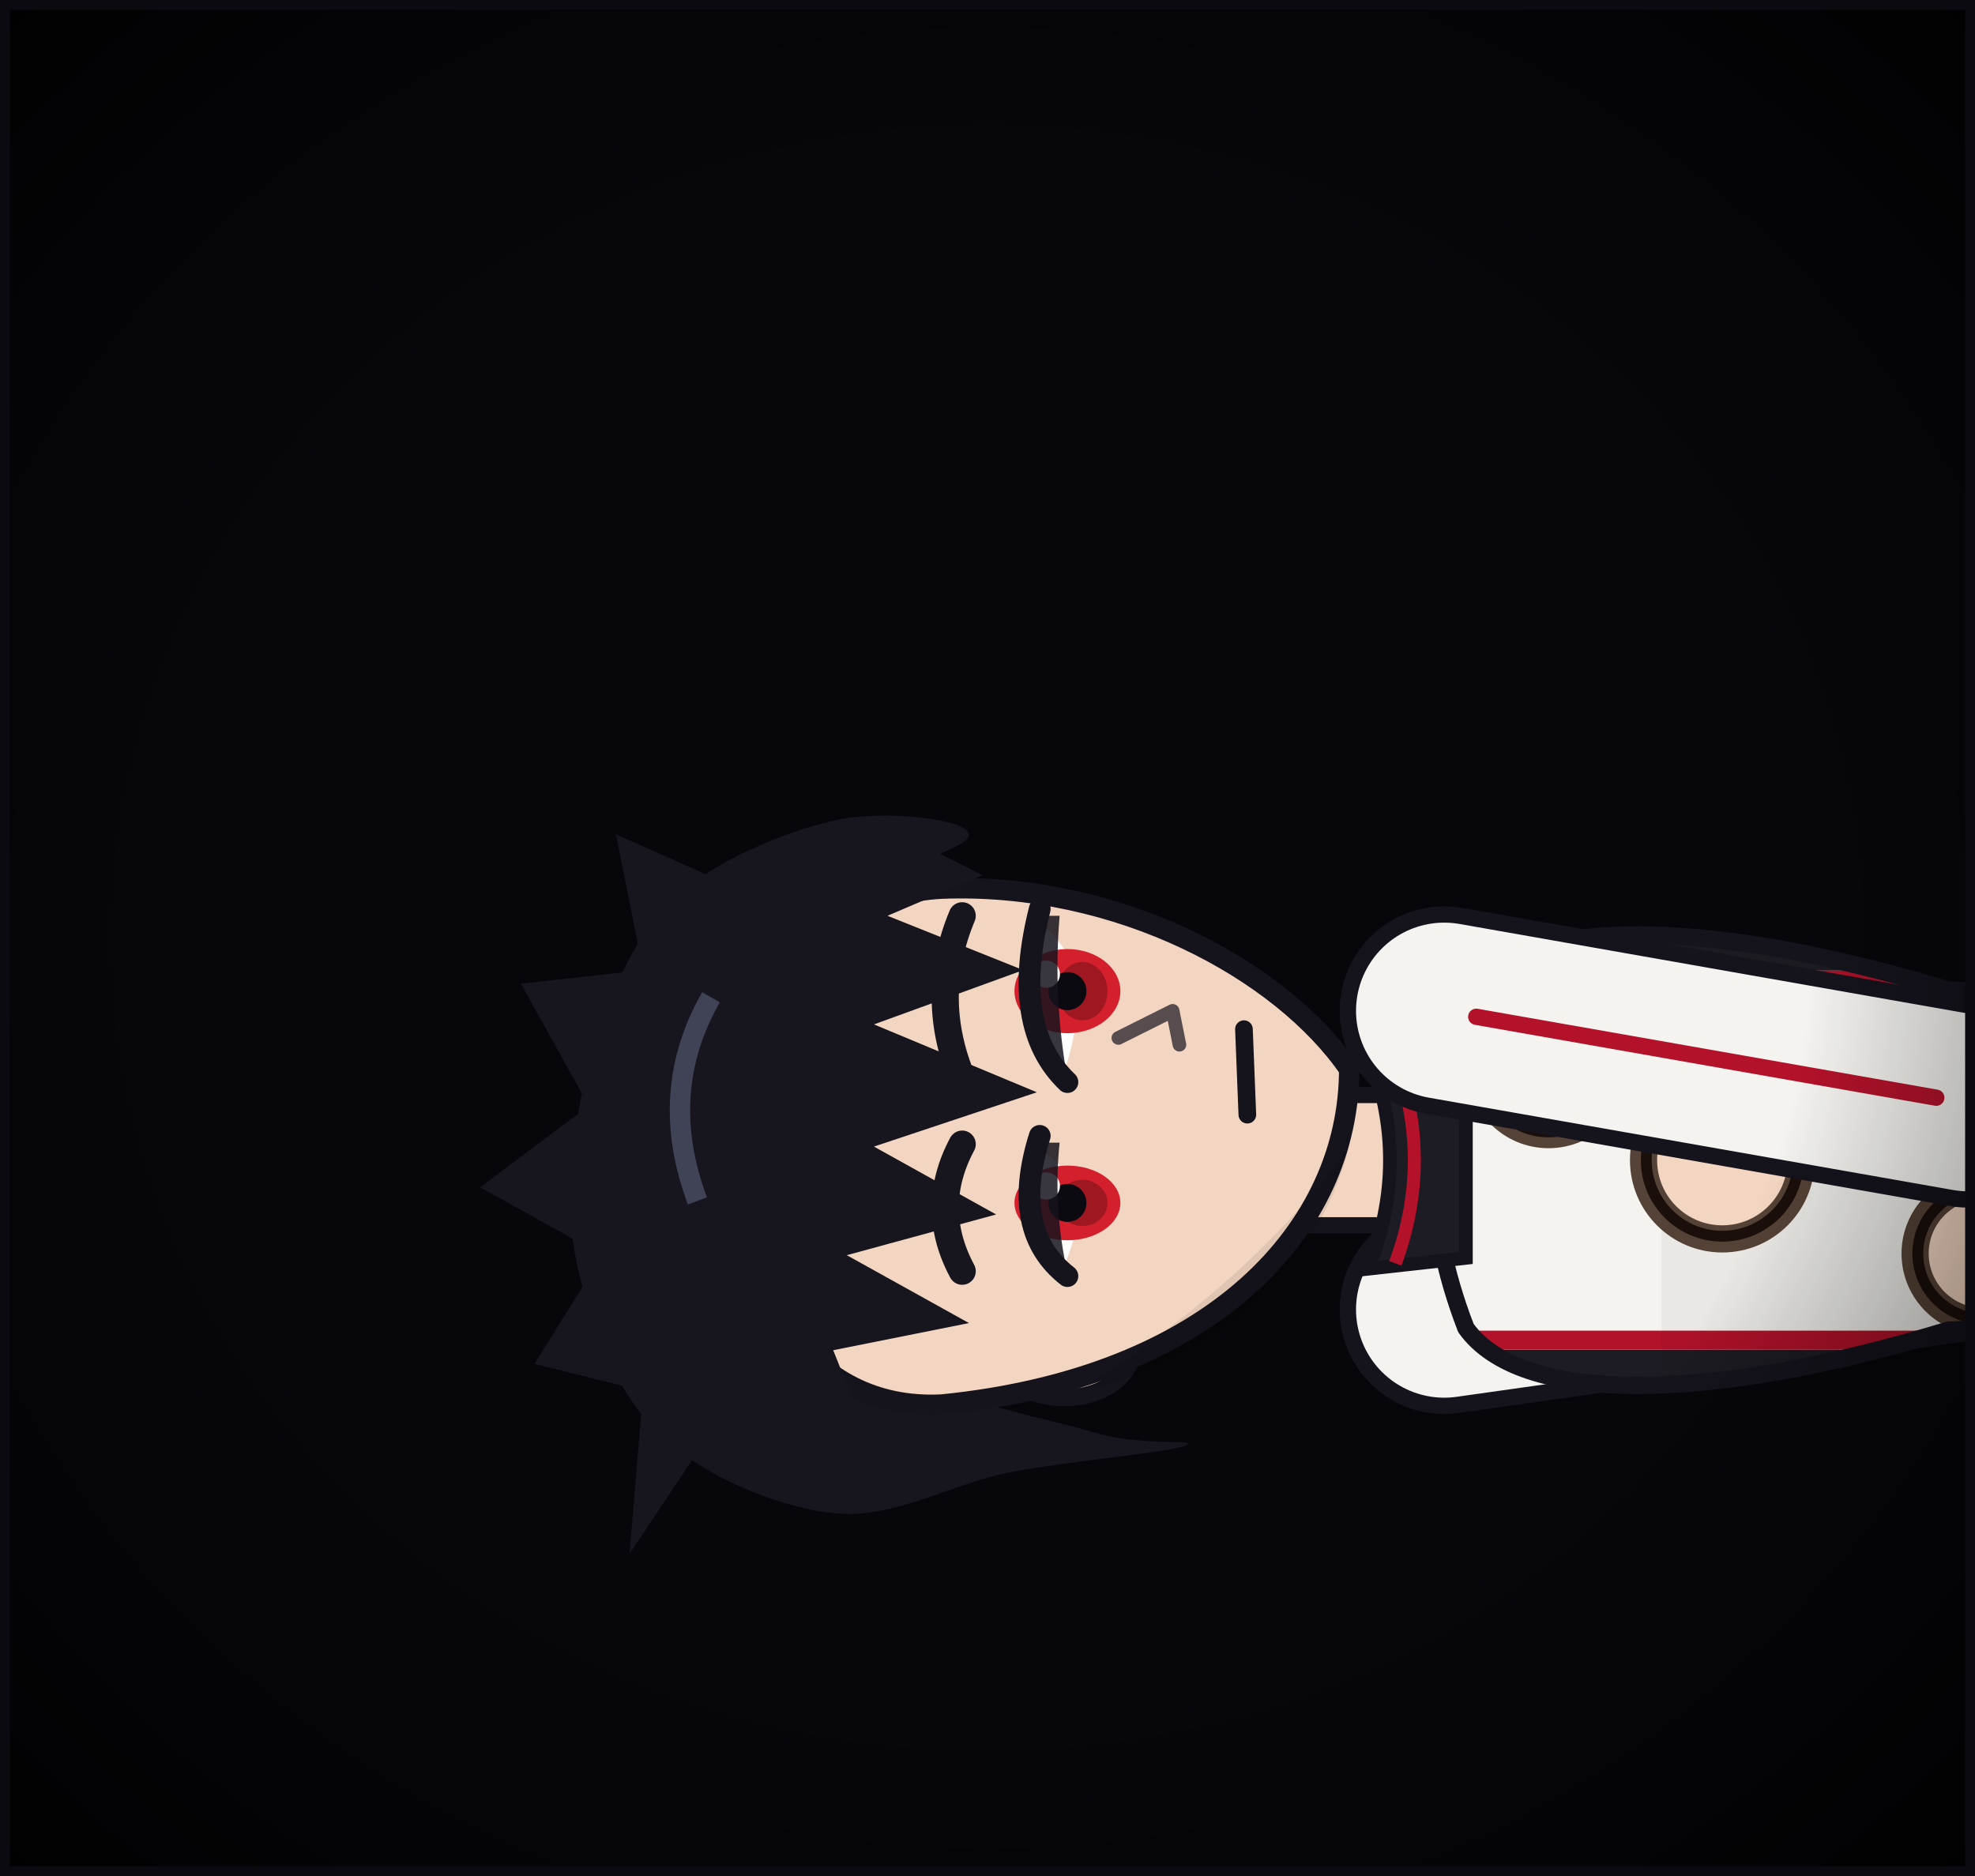
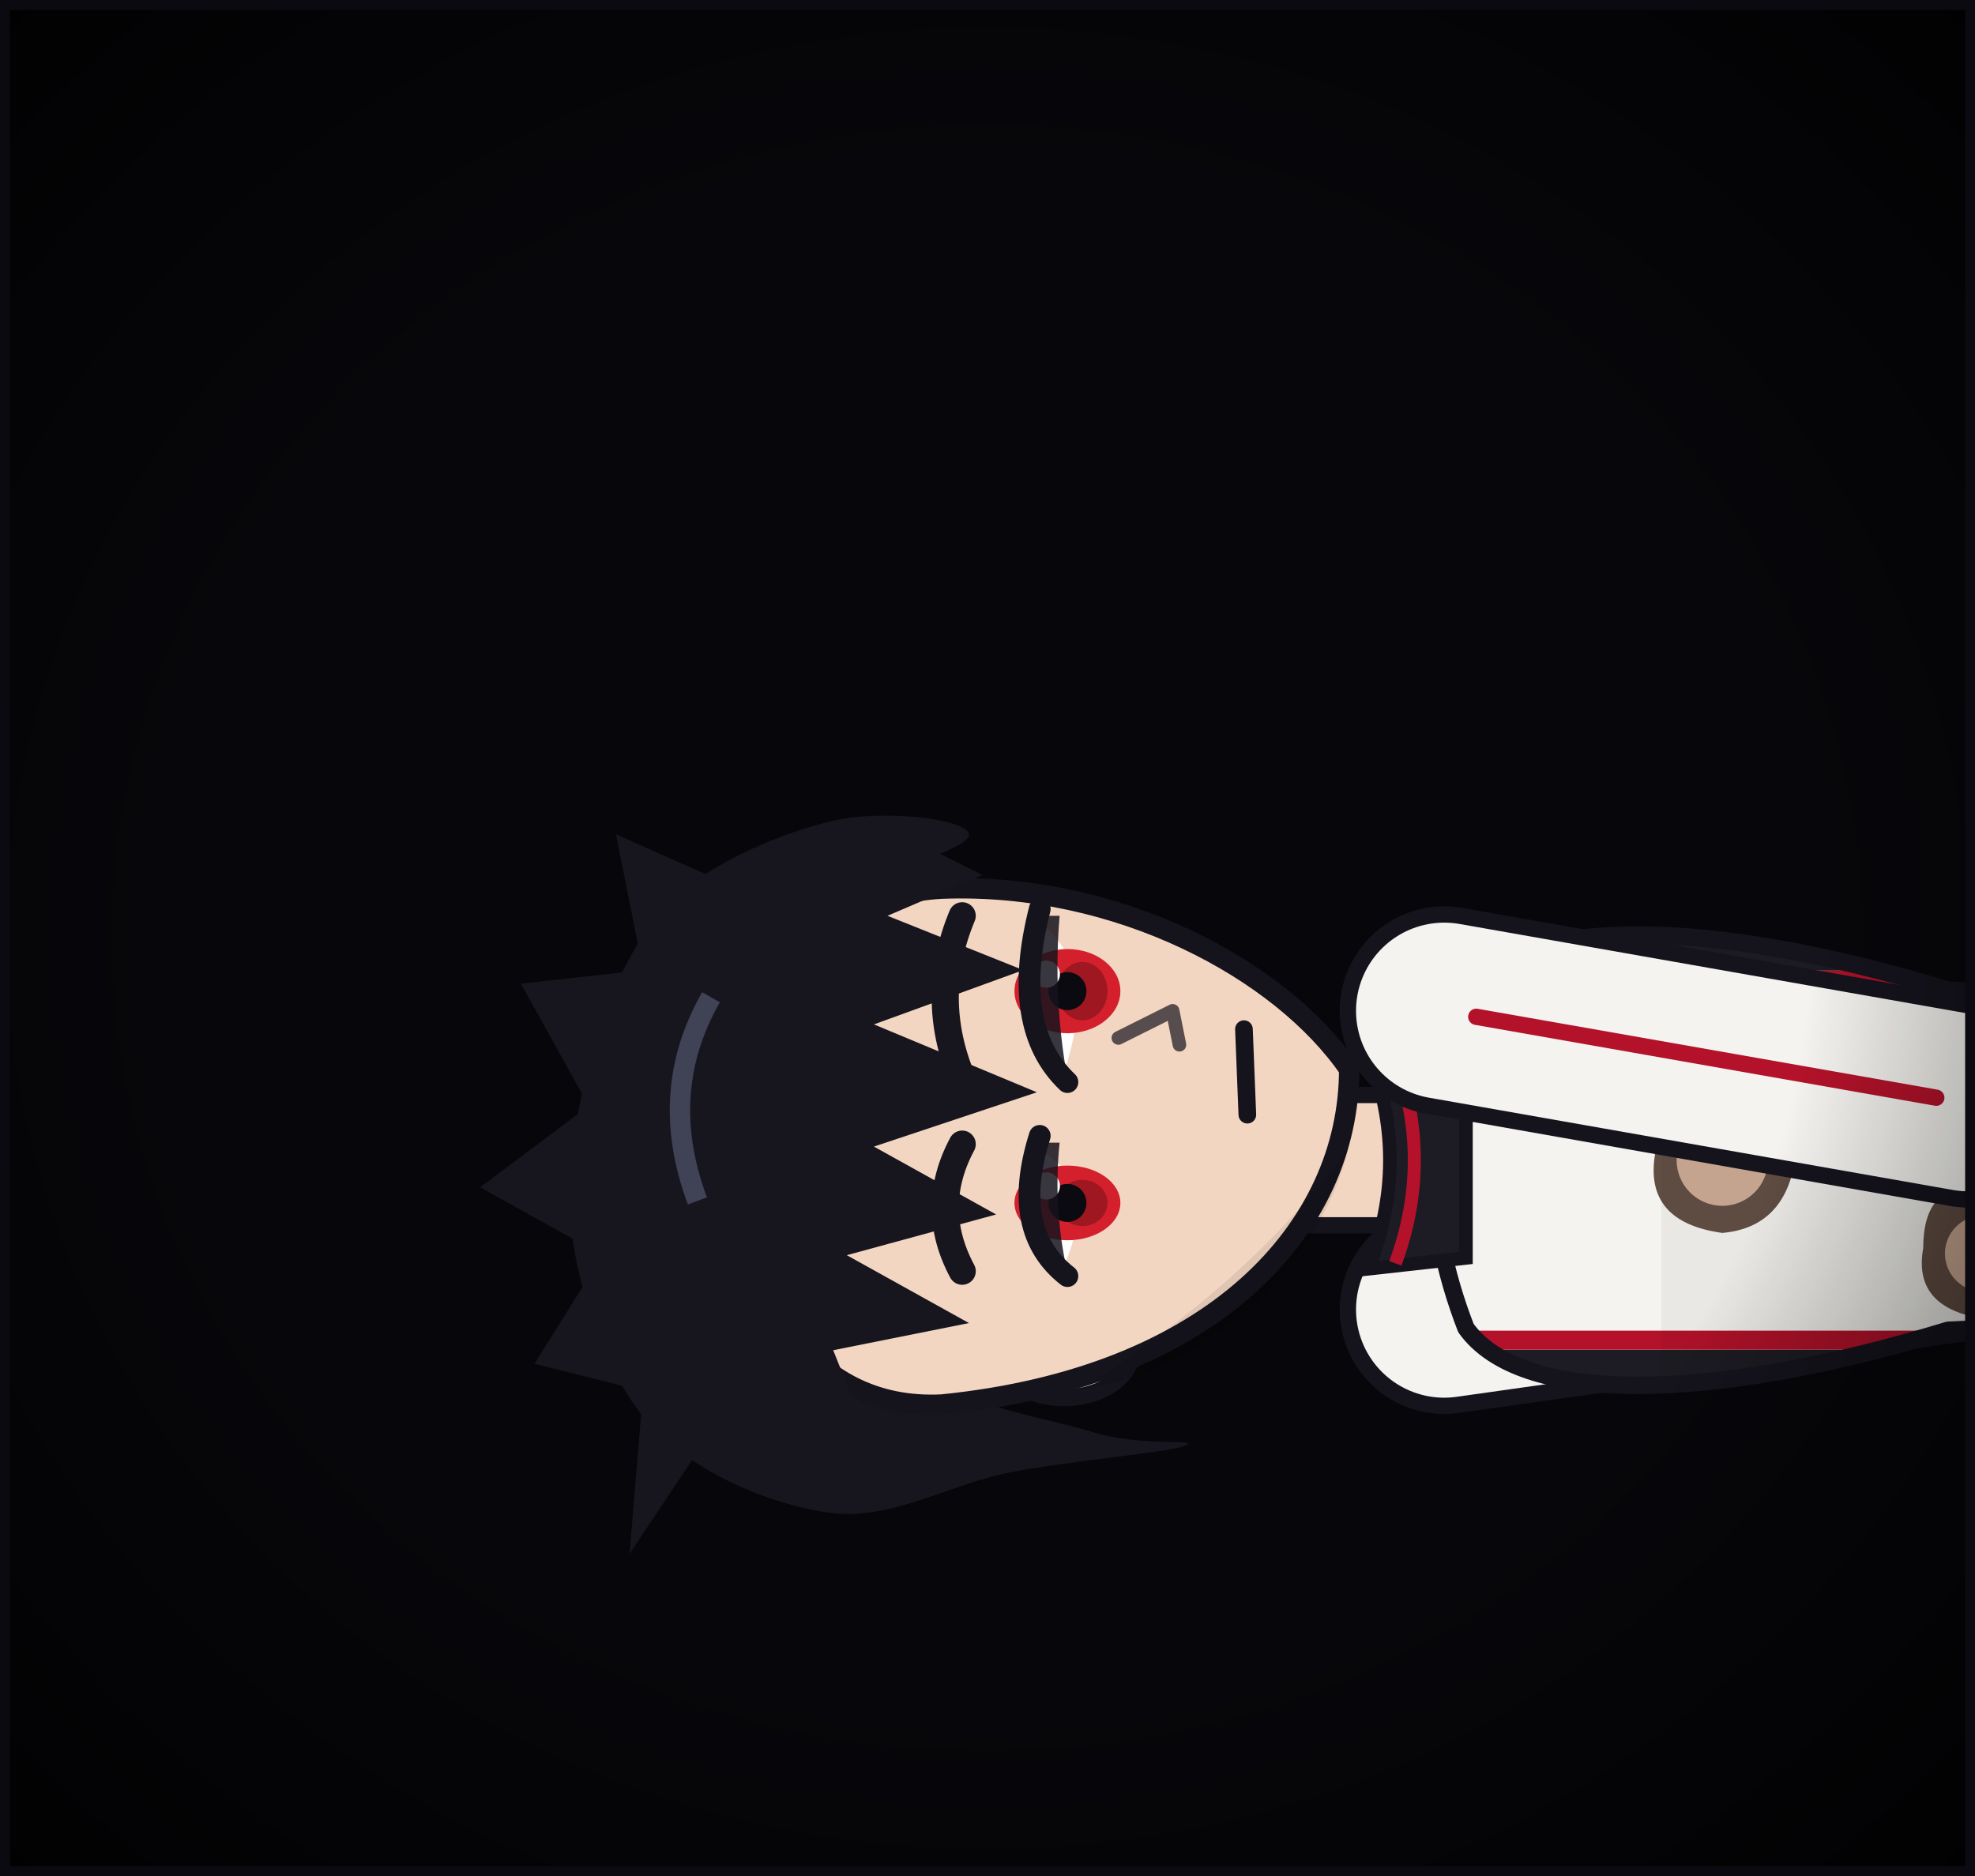
<svg xmlns="http://www.w3.org/2000/svg" width="800" height="760" viewBox="0 0 800 760" overflow="hidden">
  <defs>
    <filter id="grayF">
      <feColorMatrix type="saturate" values="0.05" />
    </filter>
    <filter id="silF">
      <feFlood flood-color="#15131c" result="c" />
      <feComposite in="c" in2="SourceAlpha" operator="in" />
    </filter>
    <filter id="blurF">
      <feGaussianBlur stdDeviation="4" />
    </filter>
  </defs>
  <clipPath id="frameClip">
    <rect width="800" height="760" />
  </clipPath>
  <g clip-path="url(#frameClip)">
    <rect x="0" y="0" width="800" height="760" fill="#07060a" />
    <g transform="translate(420,470) rotate(0) scale(2.2,2.2) translate(235,0)">
      <defs>
        <clipPath id="tc0">
          <path d="M-27.84,6 L-31.32,-67.2 C-44.92,-112 -44.92,-146 -30.92,-156 Q0,-168 30.92,-156 C44.92,-146 44.92,-112 31.32,-67.2 L27.84,6 Q0,14 -27.84,6Z" />
        </clipPath>
      </defs>
      <path d="M-160,27.5 L-63,13.8 L28.8,20.2" stroke="#15131c" stroke-width="38.48" stroke-linecap="round" stroke-linejoin="round" fill="none" />
      <path d="M-160,27.5 L-63,13.8" stroke="#f4f3ef" stroke-width="32.48" stroke-linecap="round" fill="none" />
      <path d="M-63,13.8 L28.8,20.2" stroke="#f4f3ef" stroke-width="27.84" stroke-linecap="round" fill="none" />
      <path d="M-154.1,26.6 L-68.9,14.7" stroke="#b3122a" stroke-width="3" stroke-linecap="round" fill="none" />
      <path d="M12.9,19.1 L21.8,19.8" stroke="#1d1c24" stroke-width="28.84" stroke-linecap="round" fill="none" />
      <circle cx="28.8" cy="20.2" r="13.8" fill="#f3d6c2" stroke="#15131c" stroke-width="3" />
      <path d="M0,16.7 L139.7,26.5 L275.6,31.2" stroke="#15131c" stroke-width="50.08" stroke-linecap="round" stroke-linejoin="round" fill="none" />
      <path d="M0,16.7 L139.7,26.5" stroke="#3a3c46" stroke-width="44.08" stroke-linecap="round" fill="none" />
      <path d="M139.7,26.5 L275.6,31.2" stroke="#3a3c46" stroke-width="37.12" stroke-linecap="round" fill="none" />
      <path d="M275.2,41.2 L276.6,1.2" stroke="#15131c" stroke-width="24" stroke-linecap="round" />
      <path d="M275.2,41.2 L276.6,1.2" stroke="#1b1b22" stroke-width="18" stroke-linecap="round" />
      <path d="M282.2,41.5 L283.6,1.5" stroke="#e8e8ea" stroke-width="4" stroke-linecap="round" />
      <path d="M0,-16.7 L139.9,-21.6 L275.9,-21.6" stroke="#15131c" stroke-width="50.08" stroke-linecap="round" stroke-linejoin="round" fill="none" />
      <path d="M0,-16.7 L139.9,-21.6" stroke="#3a3c46" stroke-width="44.08" stroke-linecap="round" fill="none" />
      <path d="M139.9,-21.6 L275.9,-21.6" stroke="#3a3c46" stroke-width="37.12" stroke-linecap="round" fill="none" />
      <path d="M275.9,-11.6 L275.9,-51.6" stroke="#15131c" stroke-width="24" stroke-linecap="round" />
      <path d="M275.9,-11.6 L275.9,-51.6" stroke="#1b1b22" stroke-width="18" stroke-linecap="round" />
      <path d="M282.9,-11.6 L282.9,-51.6" stroke="#e8e8ea" stroke-width="4" stroke-linecap="round" />
      <g transform="translate(0,0) rotate(-90)">
        <path d="M-12,-156 L-12,-190 L12,-190 L12,-156Z" fill="#f3d6c2" stroke="#15131c" stroke-width="3" />
      </g>
      <g transform="translate(0,0) rotate(-90)">
        <g clip-path="url(#tc0)">
          <rect x="-60" y="-180" width="120" height="200" fill="#f4f3ef" />
          <rect x="-56.9" y="-160" width="22" height="180" fill="#1d1c24" />
          <rect x="34.9" y="-160" width="22" height="180" fill="#1d1c24" />
          <rect x="-34.9" y="-160" width="3.5" height="180" fill="#b3122a" />
          <rect x="31.4" y="-160" width="3.5" height="180" fill="#b3122a" />
          <rect x="-60" y="-10" width="120" height="20" fill="#1d1c24" />
          <rect x="-60" y="-12" width="120" height="3" fill="#b3122a" />
          <line x1="8" y1="-152" x2="8" y2="-12" stroke="#a9a9b2" stroke-width="2.4" />
          <path d="M-30,-60.8 l18,0 M14,-60.8 l18,0" stroke="#c5c4c9" stroke-width="2" />
          <rect x="-60" y="-120" width="120" height="120" fill="#000" opacity="0.05" />
-           <circle cx="0" cy="-108.8" r="17" fill="#3b2418" opacity="0.85" />
-           <circle cx="0" cy="-108.8" r="12" fill="#f3d6c2" />
-           <circle cx="0" cy="-108.8" r="14" fill="none" stroke="#1a0f0a" stroke-width="2" />
-           <circle cx="17.2" cy="-140.8" r="15" fill="#3b2418" opacity="0.85" />
-           <circle cx="17.2" cy="-140.8" r="10" fill="#f3d6c2" />
-           <circle cx="17.2" cy="-140.8" r="12" fill="none" stroke="#1a0f0a" stroke-width="2" />
-           <circle cx="-17.2" cy="-60.8" r="15" fill="#3b2418" opacity="0.85" />
-           <circle cx="-17.2" cy="-60.8" r="10" fill="#f3d6c2" />
-           <circle cx="-17.2" cy="-60.8" r="12" fill="none" stroke="#1a0f0a" stroke-width="2" />
+           <path d="M-13.4,-108.8 q2,-14.4 14.4,-12.4 q14.4,0 12.4,13.4 q-3,13.4 -13.4,12.4 q-12.4,-2 -13.4,-13.4Z" fill="#3b2418" opacity="0.8" />
+           <circle cx="0" cy="-108.8" r="8.4" fill="#f3d6c2" opacity="0.85" />
+           <circle cx="0" cy="-108.8" r="8.4" fill="#7a4a30" opacity="0.25" />
+           <path d="M5.168,-140.8 q2,-13 13,-11 q13,0 11,12 q-3,12 -12,11 q-11,-2 -12,-12Z" fill="#3b2418" opacity="0.8" />
+           <circle cx="17.2" cy="-140.8" r="7" fill="#f3d6c2" opacity="0.85" />
+           <circle cx="17.2" cy="-140.8" r="7" fill="#7a4a30" opacity="0.25" />
+           <path d="M-29.168,-60.8 q2,-13 13,-11 q13,0 11,12 q-3,12 -12,11 q-11,-2 -12,-12Z" fill="#3b2418" opacity="0.8" />
+           <circle cx="-17.2" cy="-60.8" r="7" fill="#f3d6c2" opacity="0.85" />
+           <circle cx="-17.2" cy="-60.8" r="7" fill="#7a4a30" opacity="0.25" />
        </g>
        <path d="M-27.84,6 L-31.32,-67.2 C-44.92,-112 -44.92,-146 -30.92,-156 Q0,-168 30.92,-156 C44.92,-146 44.92,-112 31.32,-67.2 L27.84,6 Q0,14 -27.84,6Z" fill="none" stroke="#15131c" stroke-width="3.2" stroke-linejoin="round" />
        <path d="M-18,-156 L-20,-174 Q0,-166 20,-174 L18,-156Z" fill="#1d1c24" stroke="#15131c" stroke-width="2.5" />
        <path d="M-19,-169 Q0,-162 19,-169" stroke="#b3122a" stroke-width="2.4" fill="none" />
      </g>
      <g transform="translate(-235,0) rotate(-90) scale(1.25)">
        <path d="M-46,-4 C-47.7,-12.7 -53,-21.3 -52,-30 C-51,-38.7 -46.3,-49.7 -40,-56 C-33.7,-62.3 -23,-66.3 -14,-68 C-5,-69.7 5.3,-68.3 14,-66 C22.7,-63.7 32,-60 38,-54 C44,-48 48.3,-37.3 50,-30 C51.7,-22.7 50.3,-10.3 48,-10 C45.7,-9.7 43,-23.7 36,-28 C29,-32.3 16.7,-37 6,-36 C-4.7,-35 -20.3,-29.3 -28,-22 C-35.7,-14.7 -37.7,0.7 -40,8 C-42.3,15.3 -41,24 -42,22 C-43,20 -44.3,4.7 -46,-4Z" fill="#17161f" />
        <path d="M-40,-48 L-58,-60 L-34,-58 L-30,-74 L-14,-64 L-4,-82 L8,-66 L26,-76 L28,-58 L48,-62 L40,-44Z" fill="#17161f" />
        <ellipse cx="-28" cy="4" rx="7" ry="10" fill="#f3d6c2" stroke="#15131c" stroke-width="2.5" />
        <path d="M-36,-14 C-38,-54 38,-54 40,-14 C41,12 28,36 13.4,46 C-10,46 -32,26 -36,-14Z" fill="#f3d6c2" stroke="#15131c" stroke-width="3" stroke-linejoin="round" />
        <path d="M-34,6 C-30,28 -14,42 2,46 C-12,36 -24,22 -34,6Z" fill="#000" opacity="0.08" />
        <path d="M-15.58,4 Q-10.432,-2.5 1.58,0.425 Q-3.568,9.2 -15.58,4Z" fill="#fff" />
        <ellipse cx="-6.3" cy="4.5" rx="5.5" ry="7.8" fill="#d41f2c" />
        <ellipse cx="-6.3" cy="6.7" rx="3.4" ry="3.7" fill="#000" opacity="0.25" />
        <circle cx="-6.3" cy="4.5" r="2.8" fill="#0b0a10" />
        <circle cx="-3.8" cy="1.4" r="2" fill="#fff" />
        <path d="M-16.58,3 Q-10.432,-3.5 2.58,0.1 L2.58,3.35 Q-7,2.35 -16.58,4.5Z" fill="#15131c" opacity="0.85" />
        <path d="M-17.08,4.5 Q-10.432,-4 3.58,0.425" stroke="#15131c" stroke-width="3.2" fill="none" stroke-linecap="round" />
        <path d="M13,4 Q19.6,-2.5 35,0.425 Q28.4,9.2 13,4Z" fill="#fff" />
        <ellipse cx="24.9" cy="4.5" rx="6.2" ry="7.8" fill="#d41f2c" />
        <ellipse cx="24.9" cy="6.7" rx="4.3" ry="3.7" fill="#000" opacity="0.25" />
        <circle cx="24.9" cy="4.5" r="2.8" fill="#0b0a10" />
        <circle cx="27.4" cy="1.4" r="2" fill="#fff" />
        <path d="M12,3 Q19.6,-3.5 36,0.1 L36,3.35 Q24,2.35 12,4.5Z" fill="#15131c" opacity="0.85" />
        <path d="M11.5,4.5 Q19.6,-4 37,0.425" stroke="#15131c" stroke-width="3.2" fill="none" stroke-linecap="round" />
        <path d="M-16.36,-11 Q-7,-16 2.36,-11" stroke="#17161f" stroke-width="4" fill="none" stroke-linecap="round" />
        <path d="M12,-11 Q24,-16 36,-11" stroke="#17161f" stroke-width="4" fill="none" stroke-linecap="round" />
        <path d="M18,12 L22,20 L17,21" stroke="#15131c" stroke-width="2" fill="none" stroke-linecap="round" stroke-linejoin="round" opacity="0.7" />
        <path d="M6.7,31 L19.3,30.5" stroke="#15131c" stroke-width="2.6" fill="none" stroke-linecap="round" />
        <path d="M-38,-26 C-30,-62 42,-64 50,-24 L42,-8 L36,-22 L28,-2 L20,-24 L10,0 L2,-24 L-8,-6 L-14,-28 L-24,-10 L-28,-30Z" fill="#17161f" />
        <path d="M-6,-50 Q10,-56 24,-48" stroke="#4a4d63" stroke-width="3" fill="none" opacity="0.8" />
      </g>
      <path d="M-160,-27.5 L-63.5,-10.5 L28.5,-13.7" stroke="#15131c" stroke-width="38.48" stroke-linecap="round" stroke-linejoin="round" fill="none" />
      <path d="M-160,-27.5 L-63.5,-10.5" stroke="#f4f3ef" stroke-width="32.48" stroke-linecap="round" fill="none" />
      <path d="M-63.5,-10.5 L28.5,-13.7" stroke="#f4f3ef" stroke-width="27.84" stroke-linecap="round" fill="none" />
      <path d="M-154.1,-26.4 L-69.4,-11.5" stroke="#b3122a" stroke-width="3" stroke-linecap="round" fill="none" />
      <path d="M12.5,-13.1 L21.5,-13.4" stroke="#1d1c24" stroke-width="28.84" stroke-linecap="round" fill="none" />
      <circle cx="28.5" cy="-13.7" r="13.8" fill="#f3d6c2" stroke="#15131c" stroke-width="3" />
    </g>
    <defs>
      <radialGradient id="vg800760" cx=".5" cy=".5" r=".75">
        <stop offset=".55" stop-color="#000" stop-opacity="0" />
        <stop offset="1" stop-color="#000" stop-opacity="0.9" />
      </radialGradient>
    </defs>
    <rect x="0" y="0" width="800" height="760" fill="url(#vg800760)" />
    <rect x="2" y="2" width="796" height="756" fill="none" stroke="#0b0a10" stroke-width="4" />
  </g>
</svg>
